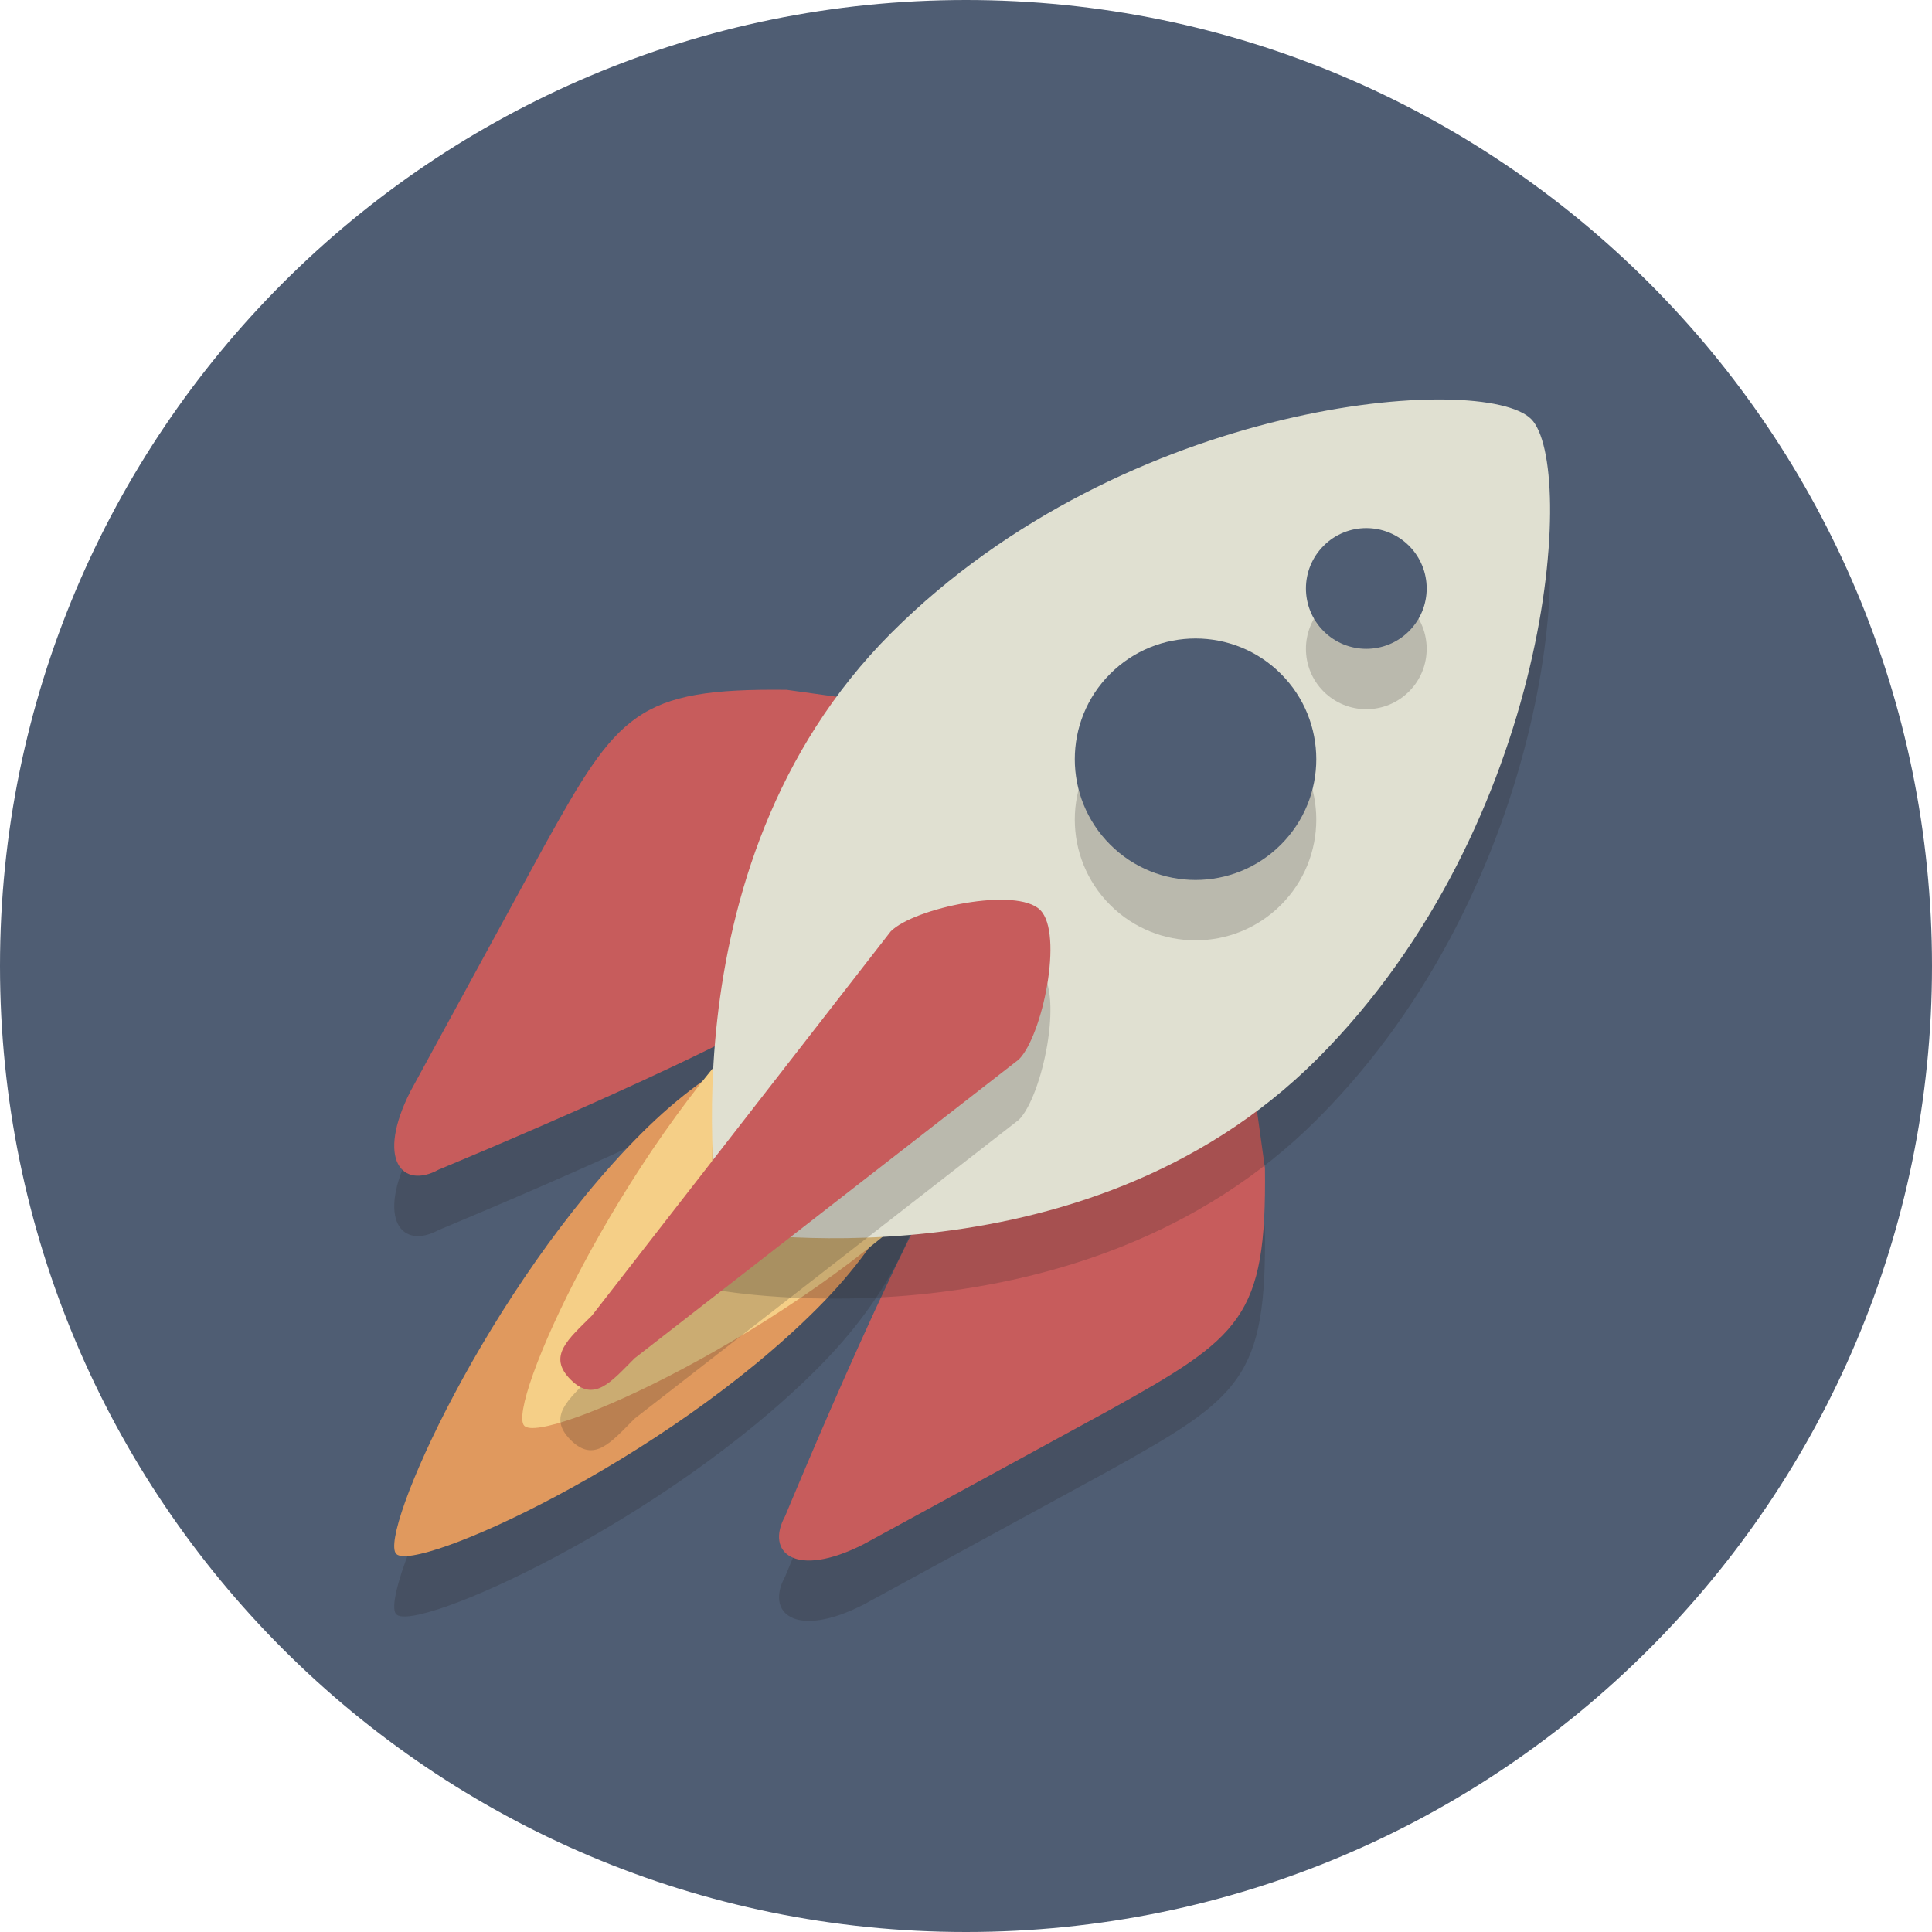
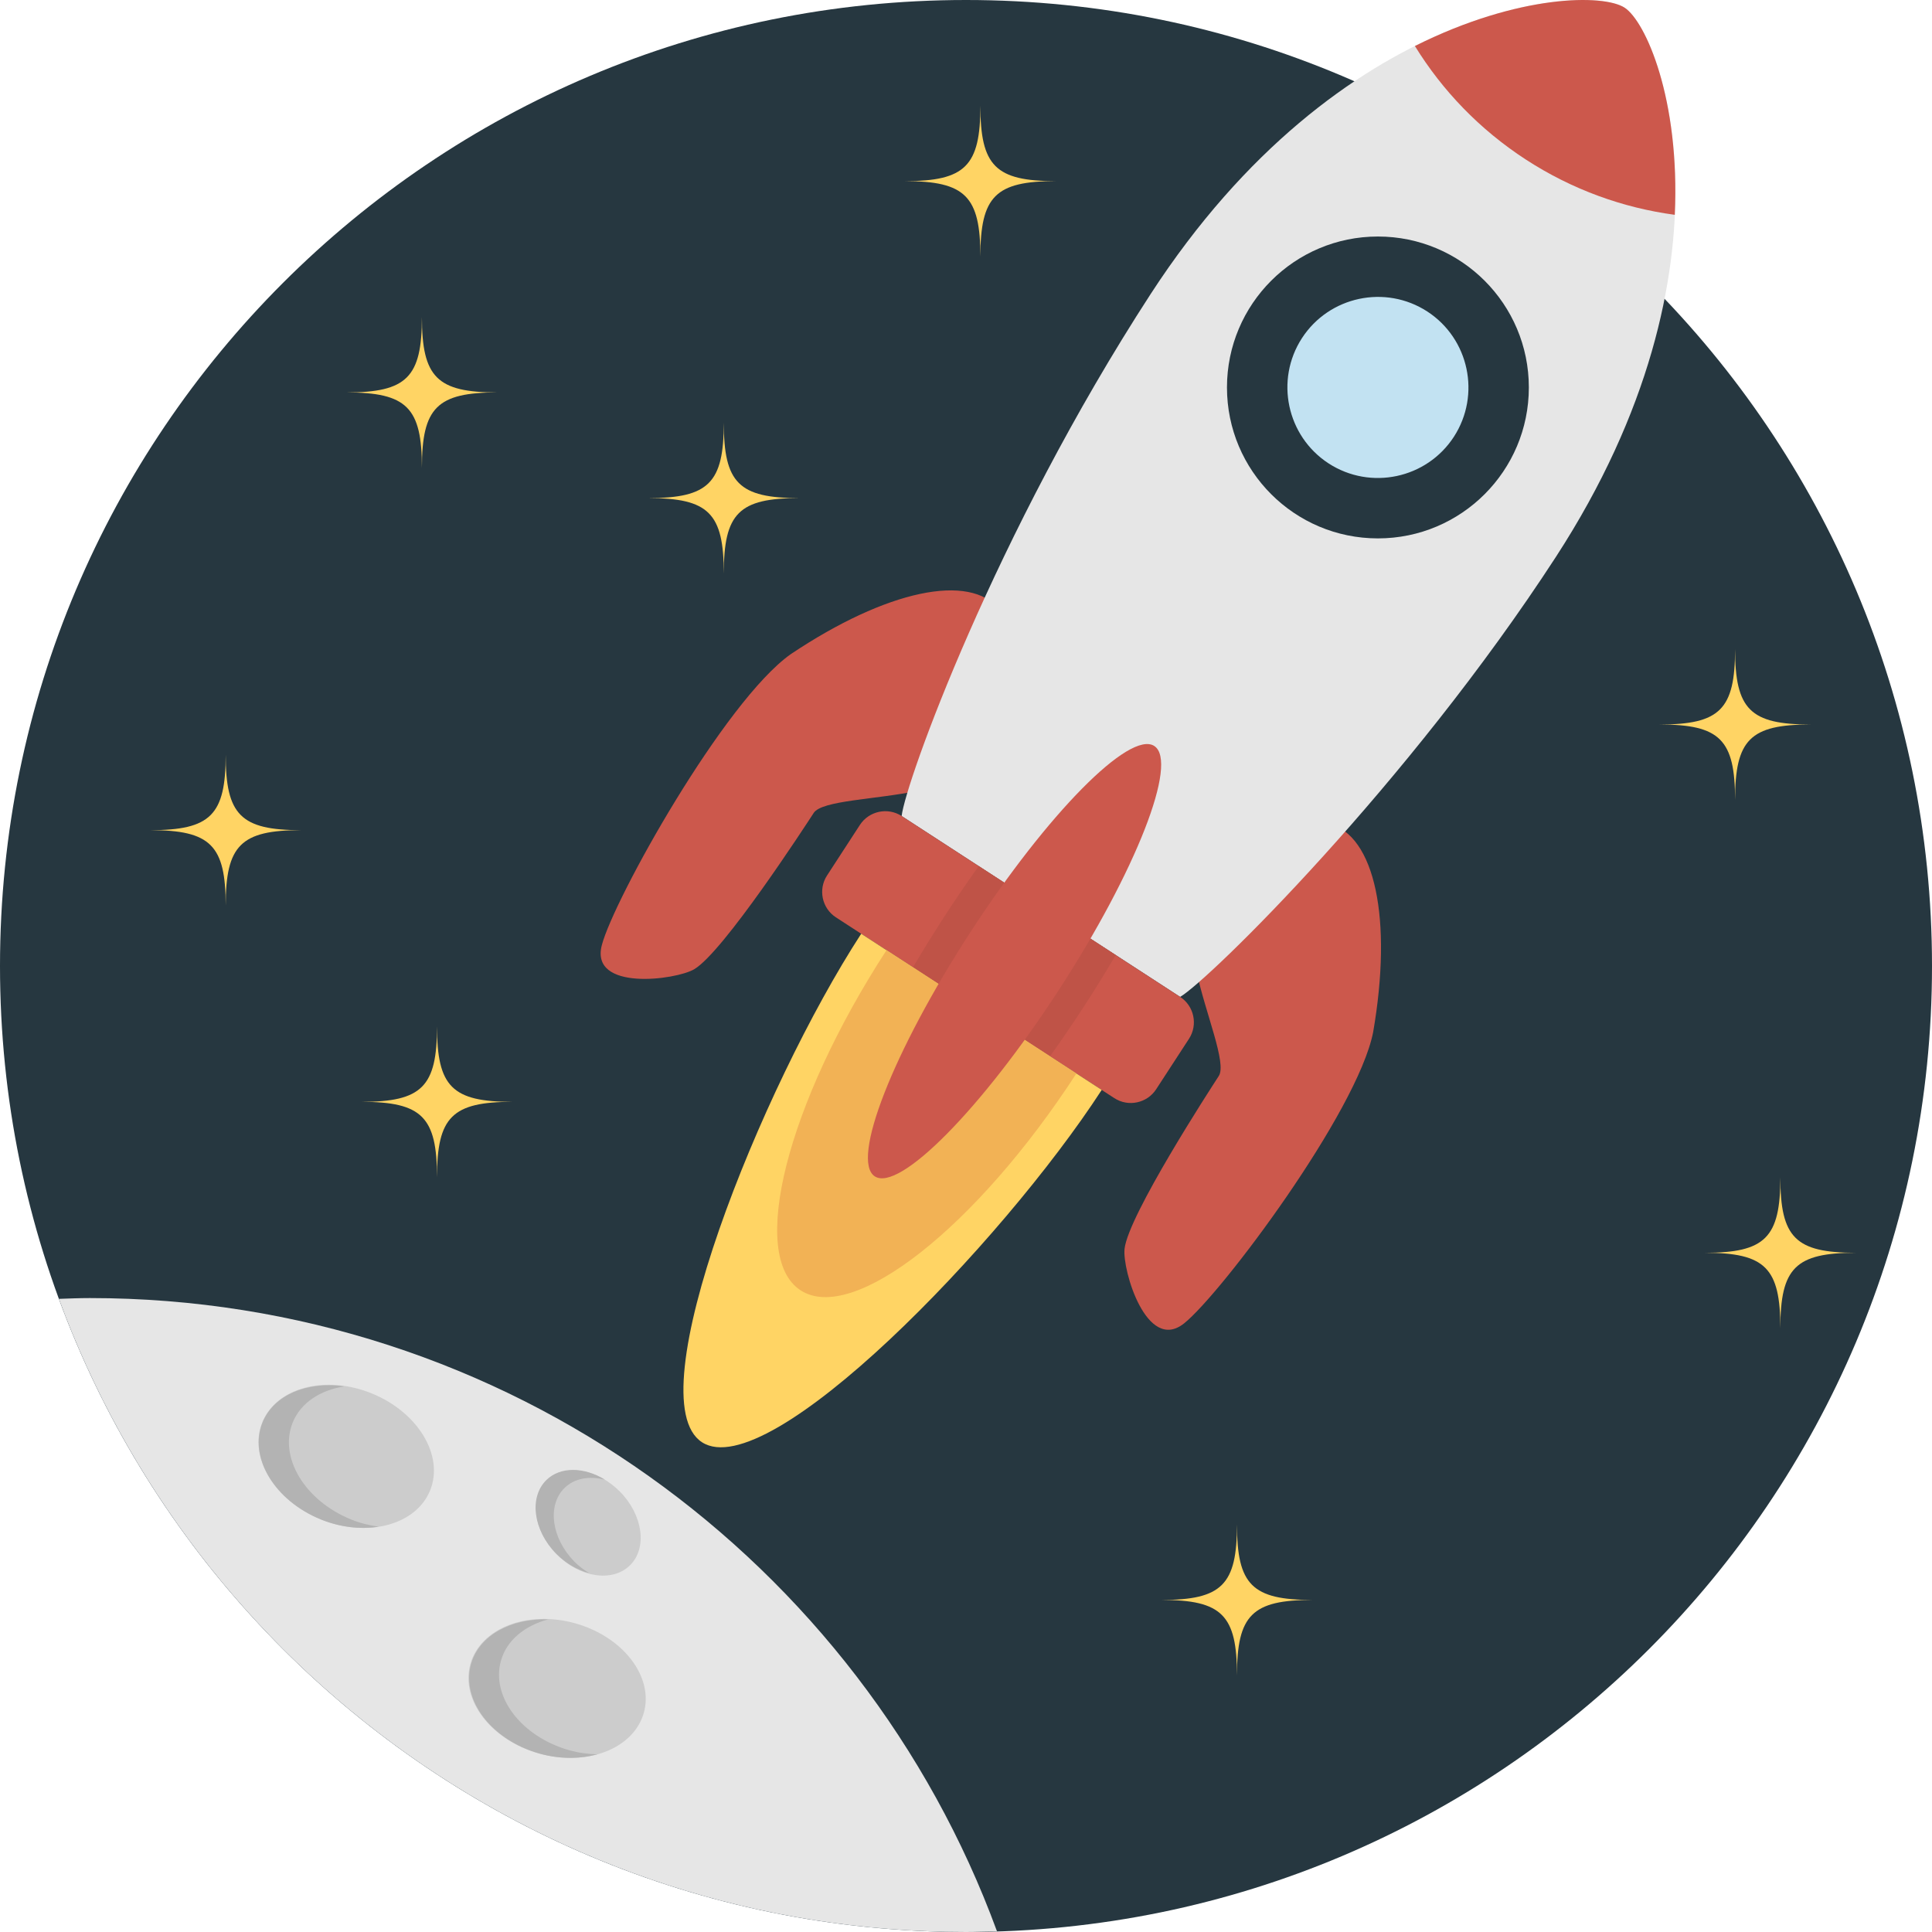
- <svg xmlns="http://www.w3.org/2000/svg" enable-background="new 0 0 64 64" height="64px" version="1.1" viewBox="0 0 64 64" width="64px" xml:space="preserve">
-   <g id="Layer_1">
-     <g>
-       <circle cx="32" cy="32" fill="#4F5D73" r="32" />
-     </g>
-     <g opacity="0.2">
-       <path d="M32.096,39.682c-1.556,1.556-6.087,12.54-6.087,12.54c-0.665,1.208,0.33,2.085,2.593,0.936l8.131-4.435    c4.381-2.435,5.228-3.071,5.17-8.028l-0.815-5.853c-0.279-2.005-1.78-2.373-3.336-0.817L32.096,39.682z" fill="#231F20" />
-     </g>
-     <g opacity="0.2">
-       <path d="M27.072,34.658c-1.556,1.556-12.54,6.087-12.54,6.087c-1.208,0.665-2.085-0.33-0.936-2.593l4.435-8.131    c2.435-4.381,3.071-5.228,8.028-5.17l5.853,0.815c2.005,0.279,2.373,1.78,0.817,3.336L27.072,34.658z" fill="#231F20" />
-     </g>
-     <g>
-       <path d="M32.096,37.682c-1.556,1.556-6.087,12.54-6.087,12.54c-0.665,1.208,0.33,2.085,2.593,0.936l8.131-4.435    c4.381-2.435,5.228-3.071,5.17-8.028l-0.815-5.853c-0.279-2.005-1.78-2.373-3.336-0.817L32.096,37.682z" fill="#C75C5C" />
-     </g>
-     <g>
-       <path d="M27.072,32.658c-1.556,1.556-12.54,6.087-12.54,6.087c-1.208,0.665-2.085-0.33-0.936-2.593l4.435-8.131    c2.435-4.381,3.071-5.228,8.028-5.17l5.853,0.815c2.005,0.279,2.373,1.78,0.817,3.336L27.072,32.658z" fill="#C75C5C" />
-     </g>
-     <g opacity="0.2">
-       <path d="M21.247,39.545c5.074-5.074,9.337-3.526,9.337-3.526s1.549,4.263-3.526,9.337s-13.291,8.76-13.931,8.12    C12.507,52.855,16.172,44.619,21.247,39.545z" fill="#231F20" />
-     </g>
-     <g>
-       <path d="M21.247,37.545c5.074-5.074,9.337-3.526,9.337-3.526s1.549,4.263-3.526,9.337s-13.291,8.76-13.931,8.12    C12.507,50.855,16.172,42.619,21.247,37.545z" fill="#E0995E" />
-     </g>
-     <g>
-       <path d="M25.489,33.302c5.074-5.074,9.337-3.526,9.337-3.526s1.549,4.263-3.526,9.337s-13.291,8.76-13.931,8.12    C16.749,46.613,20.415,38.376,25.489,33.302z" fill="#F5CF87" />
-     </g>
-     <g opacity="0.2">
-       <path d="M43.634,37.078c-7.81,7.81-19.783,5.673-19.783,5.673s-2.137-11.972,5.673-19.783    s19.643-8.641,21.197-7.087C52.228,17.388,51.445,29.268,43.634,37.078z" fill="#231F20" />
-     </g>
-     <g>
-       <path d="M43.634,35.078c-7.81,7.81-19.783,5.673-19.783,5.673s-2.137-11.972,5.673-19.783    s19.643-8.641,21.197-7.087C52.228,15.388,51.445,27.268,43.634,35.078z" fill="#E0E0D1" />
-     </g>
-     <g opacity="0.2">
-       <path d="M21.023,46.994c-0.781,0.781-1.34,1.488-2.121,0.707l0,0c-0.781-0.781-0.074-1.34,0.707-2.121    l9.899-12.728c0.781-0.781,4.169-1.488,4.95-0.707l0,0c0.781,0.781,0.074,4.169-0.707,4.95L21.023,46.994z" fill="#231F20" />
-     </g>
-     <g>
-       <path d="M21.023,44.994c-0.781,0.781-1.34,1.488-2.121,0.707l0,0c-0.781-0.781-0.074-1.34,0.707-2.121    l9.899-12.728c0.781-0.781,4.169-1.488,4.95-0.707l0,0c0.781,0.781,0.074,4.169-0.707,4.95L21.023,44.994z" fill="#C75C5C" />
-     </g>
-     <g opacity="0.2">
-       <ellipse cx="39.604" cy="27.15" fill="#231F20" rx="4" ry="4" transform="matrix(0.7071 -0.7071 0.7071 0.7071 -7.598 35.9566)" />
-     </g>
-     <g opacity="0.2">
-       <ellipse cx="45.261" cy="21.493" fill="#231F20" rx="2" ry="2" transform="matrix(0.7071 -0.7071 0.7071 0.7071 -1.9411 38.2997)" />
-     </g>
-     <g>
-       <ellipse cx="39.604" cy="25.15" fill="#4F5D73" rx="4" ry="4" transform="matrix(0.7071 -0.7071 0.7071 0.7071 -6.1838 35.3708)" />
-     </g>
-     <g>
-       <ellipse cx="45.261" cy="19.493" fill="#4F5D73" rx="2" ry="2" transform="matrix(0.7071 -0.7071 0.7071 0.7071 -0.5269 37.7139)" />
-     </g>
+ <svg xmlns="http://www.w3.org/2000/svg" height="800px" width="800px" version="1.1" id="Layer_1" viewBox="0 0 512 512" xml:space="preserve">
+   <circle style="fill:#263740;" cx="256" cy="256" r="256" />
+   <path style="fill:#E6E6E6;" d="M15.608,344.208C51.556,442.132,145.616,512,256,512c2.752,0,5.472-0.12,8.204-0.208  C228.256,413.868,134.196,344,23.812,344C21.064,344,18.34,344.12,15.608,344.208z" />
+   <g>
+     <path style="fill:#CC584C;" d="M264.916,161.58c-7.884-9.888-30.012-5.18-55.332,11.76c-17.596,12.416-46.92,64.916-50.1,77.16   c-3.18,12.244,19.608,9.228,24.484,6.36c7.716-4.532,29.5-38.08,31.676-41.428c2.18-3.352,16.596-3.532,27.668-5.884   C246.484,197.304,260.564,168.288,264.916,161.58z" />
+     <path style="fill:#CC584C;" d="M352.136,218.228c12.248,3.176,16.948,25.308,11.76,55.328   c-4.192,21.128-40.224,69.272-50.104,77.156c-9.896,7.896-16.404-14.156-15.772-19.768c1.004-8.9,22.788-42.436,24.968-45.792   c2.18-3.352-3.528-16.596-5.888-27.664C326.996,249.588,347.78,224.932,352.136,218.228z" />
  </g>
-   <g id="Layer_2" />
+   <path style="fill:#E6E6E6;" d="M430.532,2.04c-10.072-6.536-75.46-1.304-125.58,75.852c-41.392,63.744-65.004,129.48-66.008,138.368  c10.068,6.544,36.904,23.964,36.904,23.964s26.84,17.424,36.904,23.96c7.72-4.528,60.344-56.2,99.568-116.584  C462.416,70.436,440.584,8.58,430.532,2.04z" />
+   <circle style="fill:#263740;" cx="365.16" cy="102.68" r="40" />
+   <path style="fill:#C2E2F2;" d="M352.092,122.808c-11.092-7.216-14.26-22.1-7.06-33.2c7.216-11.1,22.096-14.264,33.208-7.064  c11.088,7.212,14.252,22.096,7.056,33.204C378.084,126.852,363.204,130.016,352.092,122.808z" />
+   <g>
+     <path style="fill:#CC584C;" d="M404.384,42.296c12.32,8,25.796,12.796,39.452,14.632c1.408-30.712-7.744-51.272-13.304-54.9   c-5.58-3.608-28.084-3.6-55.568,10.168C382.196,23.928,392.064,34.292,404.384,42.296z" />
+     <path style="fill:#CC584C;" d="M306.392,288.668c-2.4,3.692-7.38,4.752-11.072,2.356l-73.8-47.92   c-3.692-2.404-4.752-7.384-2.356-11.076l8.72-13.416c2.4-3.688,7.376-4.752,11.072-2.352l73.796,47.928   c3.696,2.4,4.752,7.376,2.36,11.076L306.392,288.668z" />
+   </g>
+   <path style="fill:#BF5347;" d="M250.36,242.752c-2.4,3.7-5.344,8.388-8.416,13.608l36.316,23.584  c3.524-4.932,6.604-9.54,9.008-13.236s5.344-8.384,8.416-13.6l-36.308-23.584C255.844,234.452,252.756,239.052,250.36,242.752z" />
+   <path style="fill:#FFD464;" d="M228.228,247.452c-26.468,40.752-59.796,123.324-42.196,134.752  c17.592,11.428,79.464-52.592,105.936-93.364L228.228,247.452z" />
+   <path style="fill:#F2B255;" d="M234.936,251.808c-26.468,40.752-36.66,81.12-22.768,90.14c13.896,9.024,46.62-16.712,73.088-57.46  L234.936,251.808z" />
+   <ellipse transform="matrix(-0.5446 0.8387 -0.8387 -0.5446 628.9253 167.9466)" style="fill:#CC584C;" cx="268.866" cy="254.723" rx="67.996" ry="14" />
+   <ellipse transform="matrix(-0.3765 0.9264 -0.9264 -0.3765 483.8303 446.2663)" style="fill:#CCCCCC;" cx="91.742" cy="385.947" rx="18" ry="24" />
+   <path style="fill:#B3B3B3;" d="M93.04,402.676c-12.28-4.988-19.204-16.5-15.46-25.712c2.14-5.272,7.36-8.576,13.696-9.56  c-9.752-1.4-18.696,2.18-21.696,9.56c-3.744,9.212,3.18,20.724,15.46,25.712c5.252,2.132,10.584,2.644,15.316,1.916  C97.928,404.24,95.476,403.668,93.04,402.676z" />
+   <ellipse transform="matrix(-0.7133 0.7008 -0.7008 -0.7133 549.9464 582.2459)" style="fill:#CCCCCC;" cx="155.891" cy="403.599" rx="11.803" ry="15.743" />
+   <path style="fill:#B3B3B3;" d="M152.204,413.828c-6.084-6.196-7.252-14.928-2.6-19.5c2.656-2.62,6.656-3.244,10.732-2.188  c-5.504-3.38-11.82-3.568-15.548,0.092c-4.652,4.58-3.484,13.304,2.604,19.504c2.604,2.652,5.688,4.356,8.728,5.14  C154.744,416.048,153.416,415.064,152.204,413.828z" />
+   <ellipse transform="matrix(-0.2718 0.9624 -0.9624 -0.2718 618.3947 426.9582)" style="fill:#CCCCCC;" cx="147.659" cy="447.448" rx="17.905" ry="23.873" />
+   <path style="fill:#B3B3B3;" d="M150.844,463.824c-12.676-3.584-20.78-14.208-18.084-23.724c1.528-5.448,6.328-9.272,12.484-10.944  c-9.788-0.312-18.248,4.2-20.404,11.824c-2.692,9.512,5.416,20.14,18.1,23.72c5.424,1.536,10.752,1.452,15.356,0.216  C155.868,464.836,153.368,464.54,150.844,463.824z" />
+   <g>
+     <path style="fill:#FFD464;" d="M111.812,84c0,16-4,20-20,20c16,0,20,4,20,20c0-16,4-20,20-20C115.812,104,111.812,100,111.812,84z" />
+     <path style="fill:#FFD464;" d="M59.812,200c0,16-4,20-20,20c16,0,20,4,20,20c0-16,4-20,20-20C63.812,220,59.812,216,59.812,200z" />
+     <path style="fill:#FFD464;" d="M115.812,272c0,16-4,20-20,20c16,0,20,4,20,20c0-16,4-20,20-20C119.812,292,115.812,288,115.812,272   z" />
+     <path style="fill:#FFD464;" d="M327.812,404c0,16-4,20-20,20c16,0,20,4,20,20c0-16,4-20,20-20C331.812,424,327.812,420,327.812,404   z" />
+     <path style="fill:#FFD464;" d="M471.812,312c0,16-4,20-20,20c16,0,20,4,20,20c0-16,4-20,20-20C475.812,332,471.812,328,471.812,312   z" />
+     <path style="fill:#FFD464;" d="M459.812,172c0,16-4,20-20,20c16,0,20,4,20,20c0-16,4-20,20-20C463.812,192,459.812,188,459.812,172   z" />
+     <path style="fill:#FFD464;" d="M259.812,28c0,16-4,20-20,20c16,0,20,4,20,20c0-16,4-20,20-20C263.812,48,259.812,44,259.812,28z" />
+     <path style="fill:#FFD464;" d="M191.812,112c0,16-4,20-20,20c16,0,20,4,20,20c0-16,4-20,20-20C195.812,132,191.812,128,191.812,112   z" />
+   </g>
</svg>
